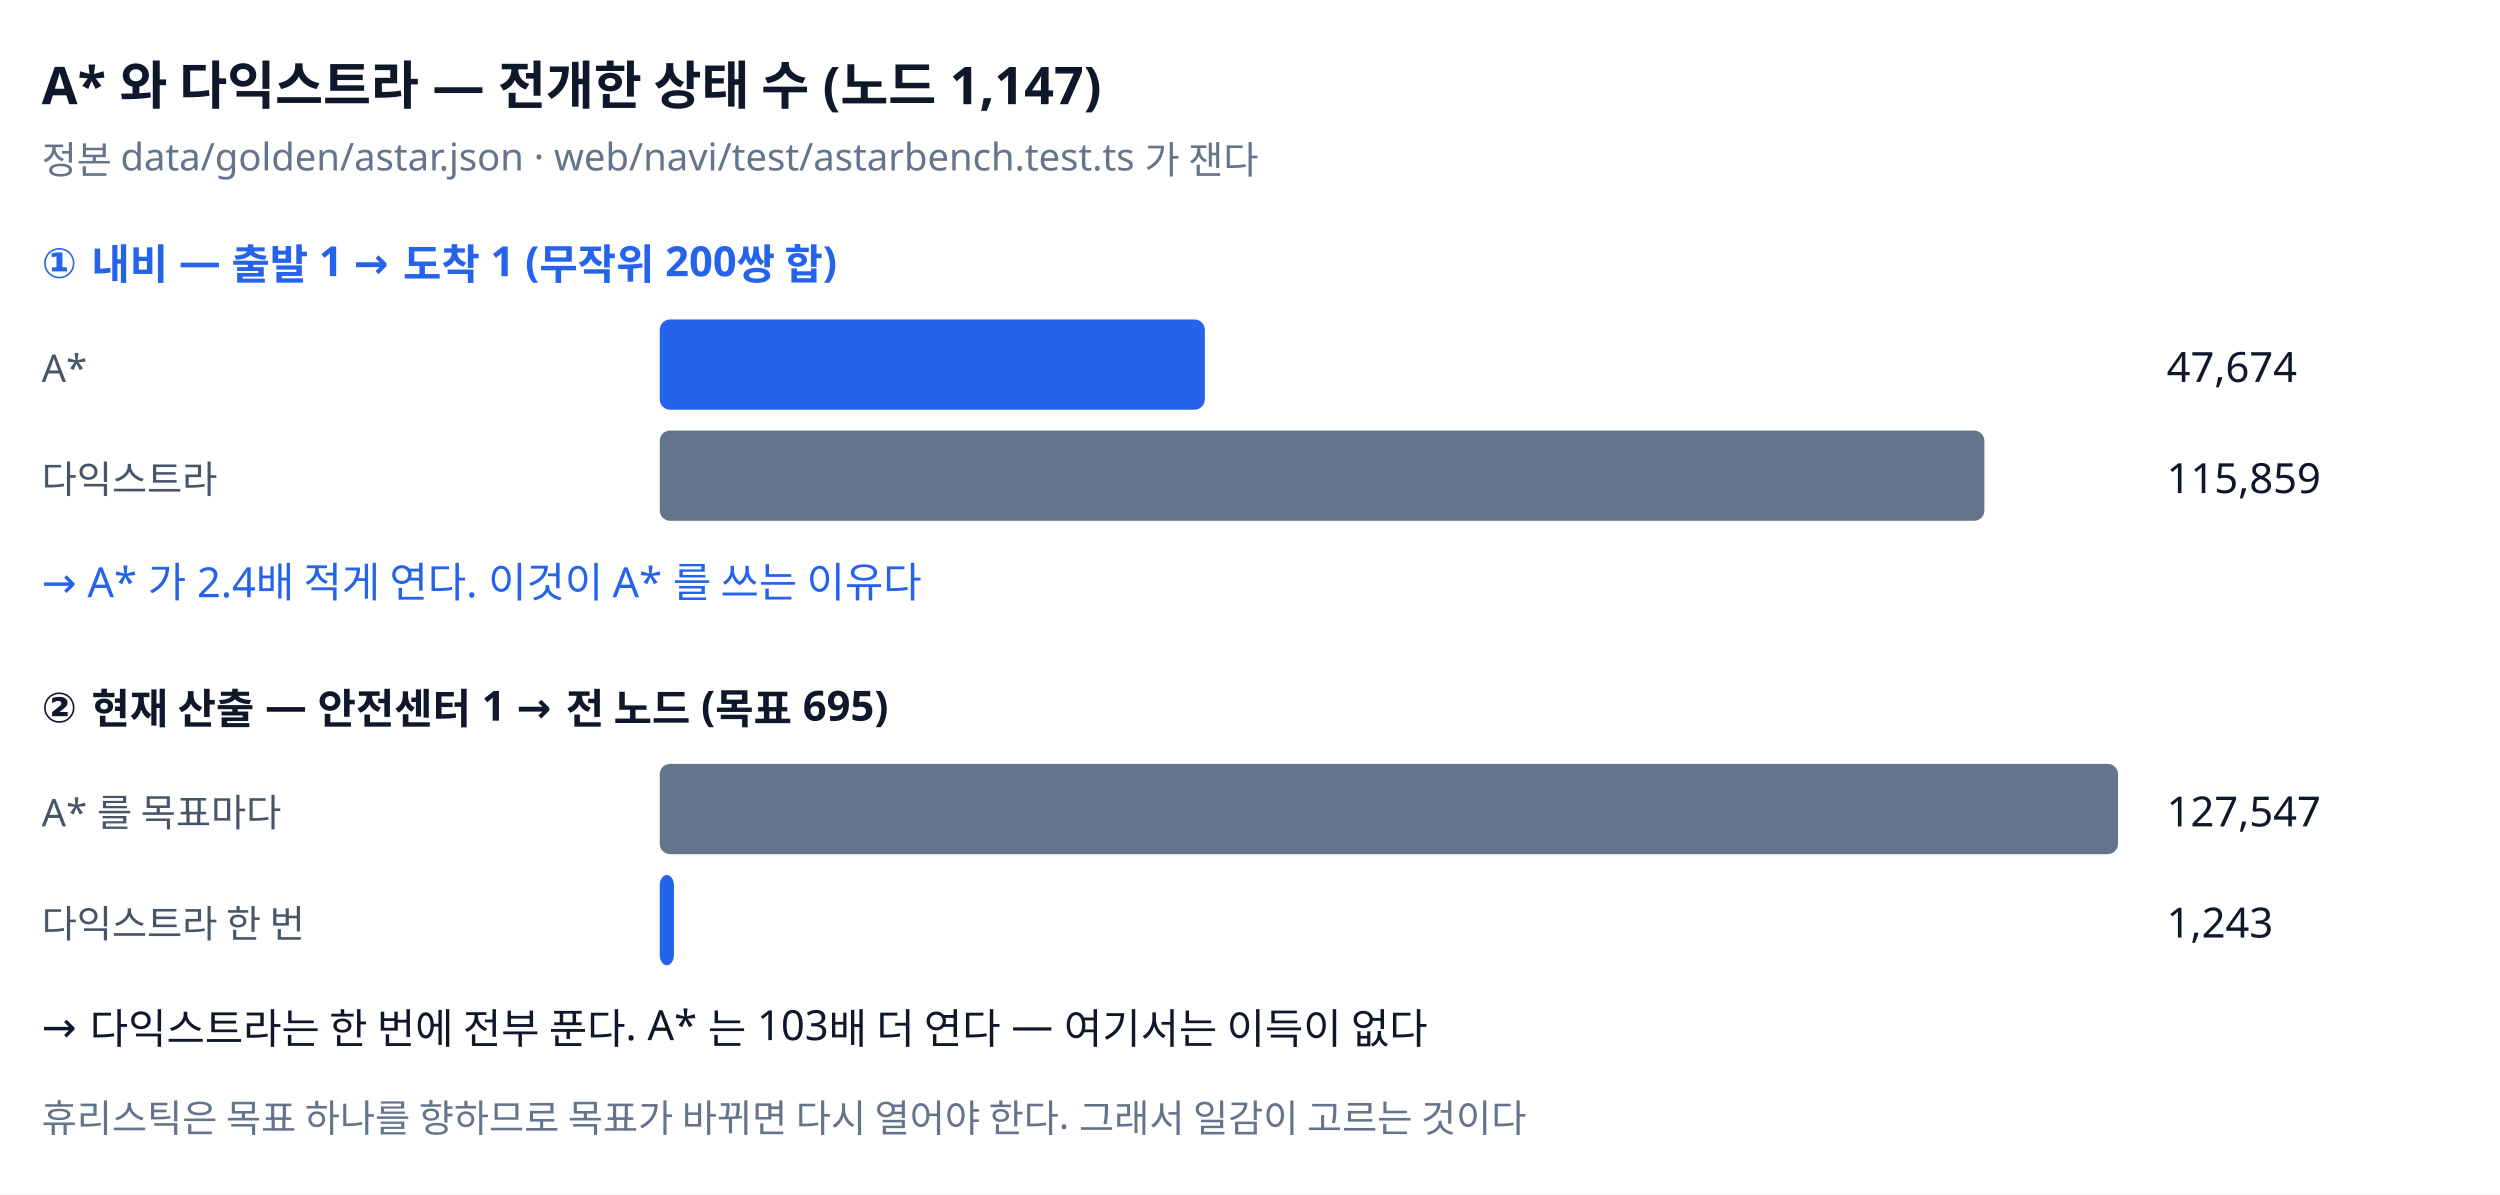
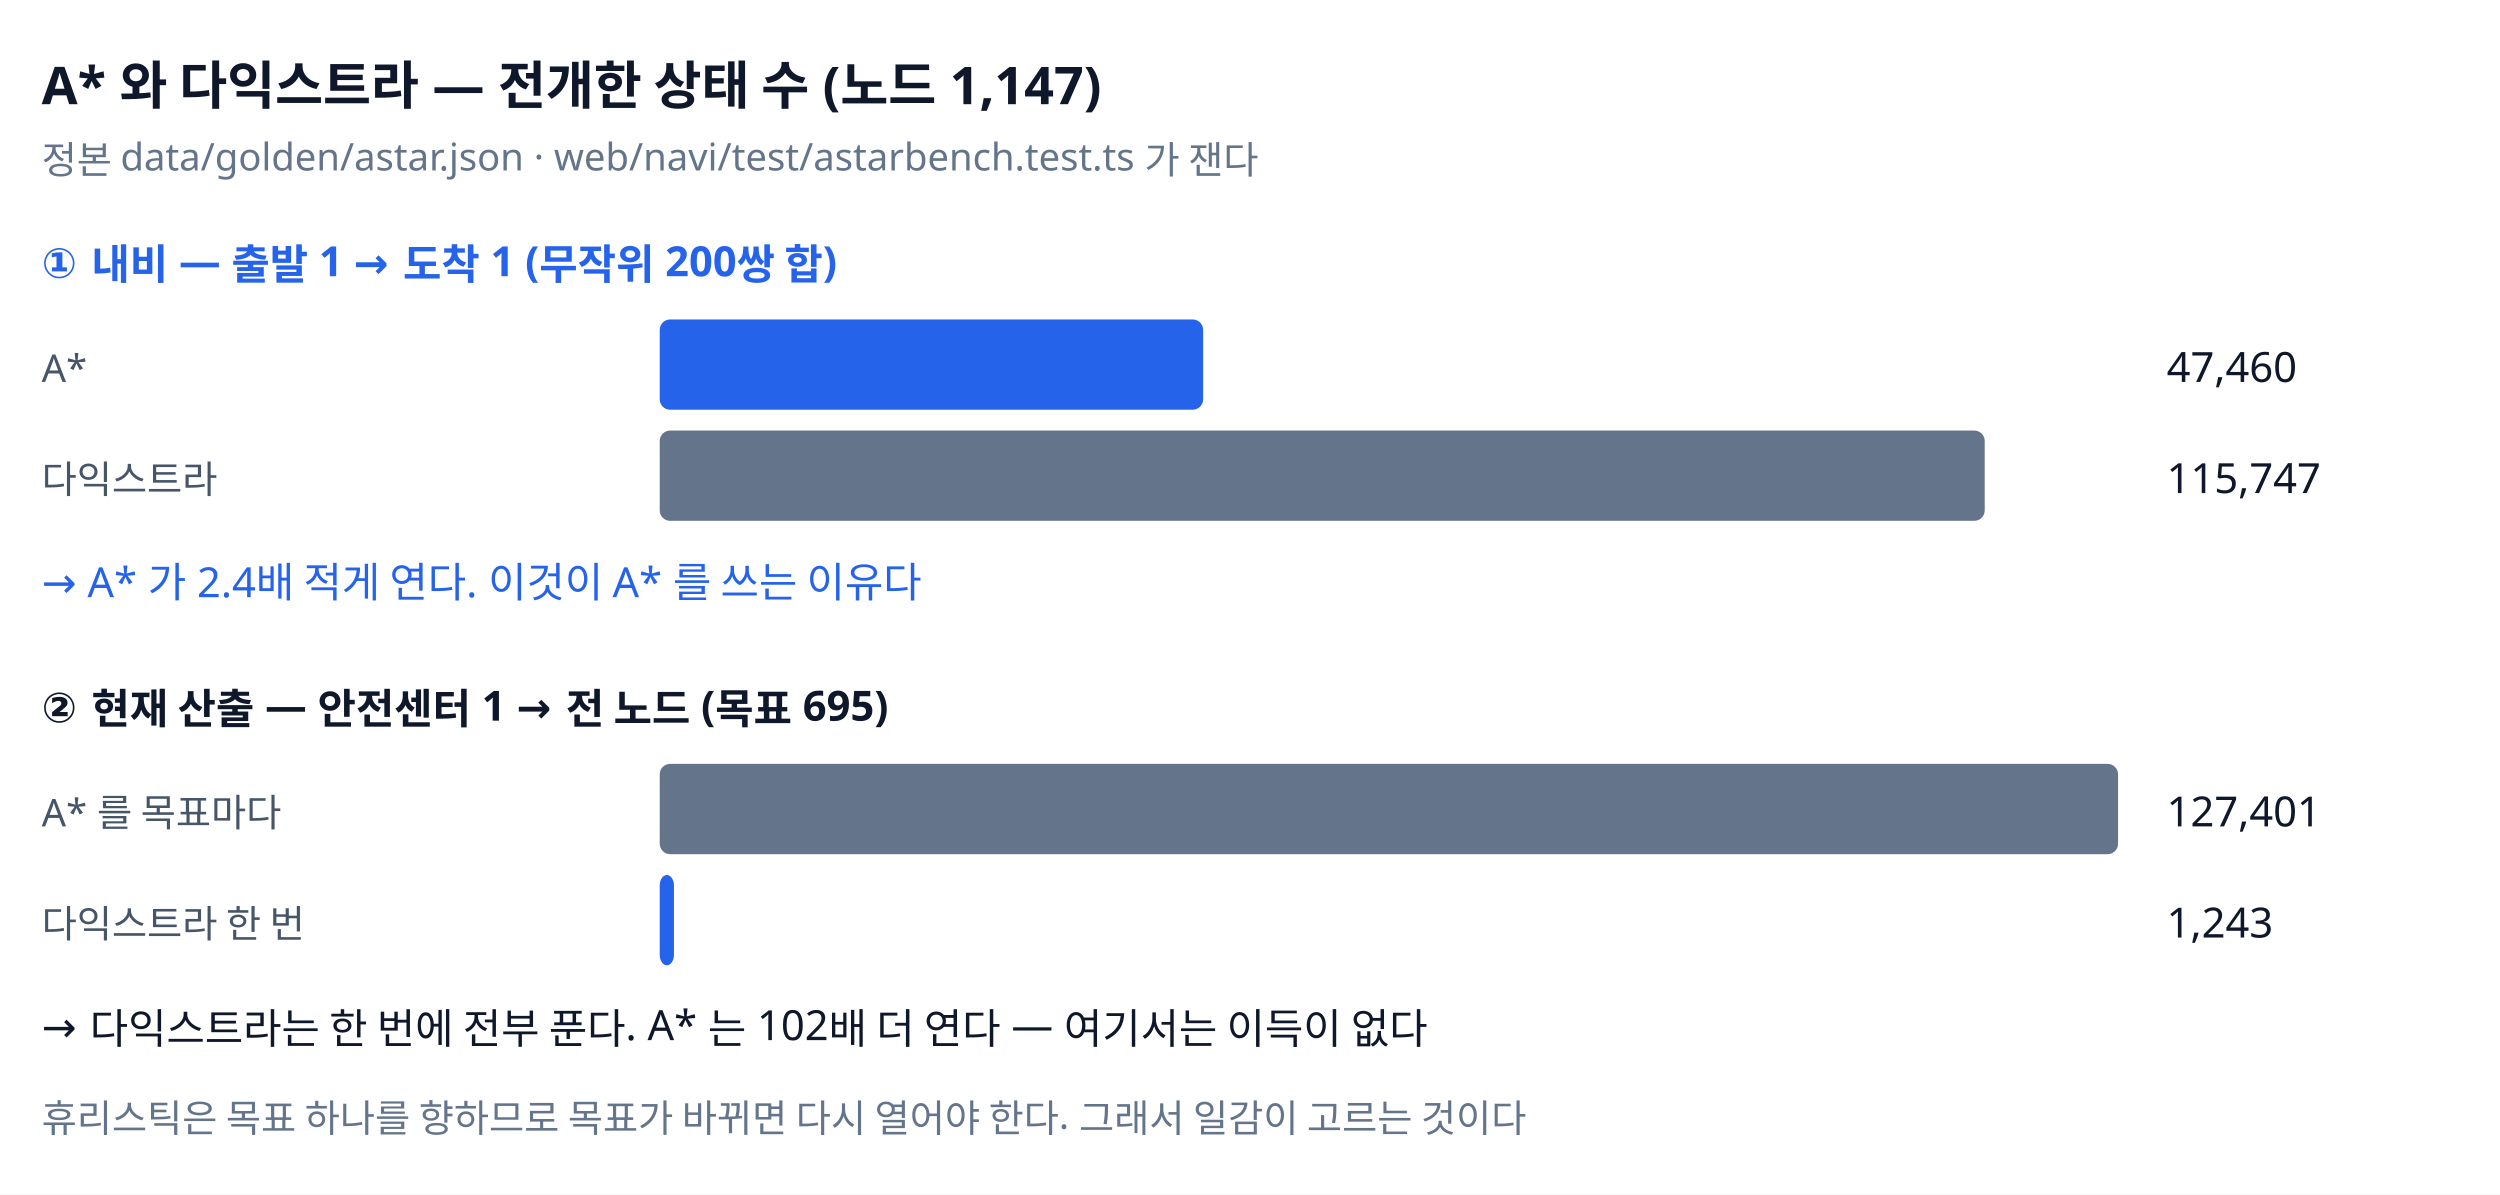
<svg xmlns="http://www.w3.org/2000/svg" viewBox="0 0 720 344" width="720" height="344" font-family="Pretendard, system-ui, sans-serif">
  <rect width="720" height="344" fill="#fff" />
  <text x="12" y="30" font-size="15" font-weight="700" fill="#0f172a">A* 와 다익스트라 — 전개한 상태 수 (노드 1,147)</text>
  <text x="12" y="50" font-size="11" fill="#64748b">정본 data/golden/astar.json · web/navi/test/astarbench.test.ts 가 잰다</text>
  <text x="12" y="80" font-size="12" font-weight="700" fill="#2563eb">① 내비 — 출발 1 → 도착 1 (무작위 200쌍 합)</text>
-   <rect x="190" y="92" width="157.0" height="26" fill="#2563eb" rx="3" />
+   <rect x="190" y="92" width="156.5" height="26" fill="#2563eb" rx="3" />
  <text x="12" y="110" font-size="11" fill="#475569">A*</text>
-   <text x="624" y="110" font-size="12" fill="#0f172a">47,674</text>
-   <rect x="190" y="124" width="381.5" height="26" fill="#64748b" rx="3" />
+   <text x="624" y="110" font-size="12" fill="#0f172a">47,460</text>
+   <rect x="190" y="124" width="381.6" height="26" fill="#64748b" rx="3" />
  <text x="12" y="142" font-size="11" fill="#475569">다익스트라</text>
-   <text x="624" y="142" font-size="12" fill="#0f172a">115,859</text>
+   <text x="624" y="142" font-size="12" fill="#0f172a">115,747</text>
  <text x="12" y="172" font-size="12" fill="#2563eb">→ A* 가 2.4배 적게 연다. 이것이 A* 를 쓰는 이유다</text>
  <text x="12" y="208" font-size="12" font-weight="700" fill="#0f172a">② 현재 산출 — 안전센터 1 → 전 노드 (목표 695)</text>
  <rect x="190" y="220" width="420.0" height="26" fill="#64748b" rx="3" />
  <text x="12" y="238" font-size="11" fill="#475569">A* 를 목표마다</text>
-   <text x="624" y="238" font-size="12" fill="#0f172a">127,547</text>
+   <text x="624" y="238" font-size="12" fill="#0f172a">127,401</text>
  <rect x="190" y="252" width="4.1" height="26" fill="#2563eb" rx="3" />
  <text x="12" y="270" font-size="11" fill="#475569">다익스트라 한 번</text>
  <text x="624" y="270" font-size="12" fill="#0f172a">1,243</text>
-   <text x="12" y="300" font-size="12" fill="#0f172a">→ 다익스트라는 한 번에 전부 푼다. A* 는 103배 더 연다 — 여기서는 이득이 없다</text>
+   <text x="12" y="300" font-size="12" fill="#0f172a">→ 다익스트라는 한 번에 전부 푼다. A* 는 102배 더 연다 — 여기서는 이득이 없다</text>
  <text x="12" y="326" font-size="11" fill="#64748b">휴리스틱은 목표 하나를 향하므로 목표가 바뀌면 다시 열어야 한다. 그래서 일감이 고르는 것이다</text>
</svg>
